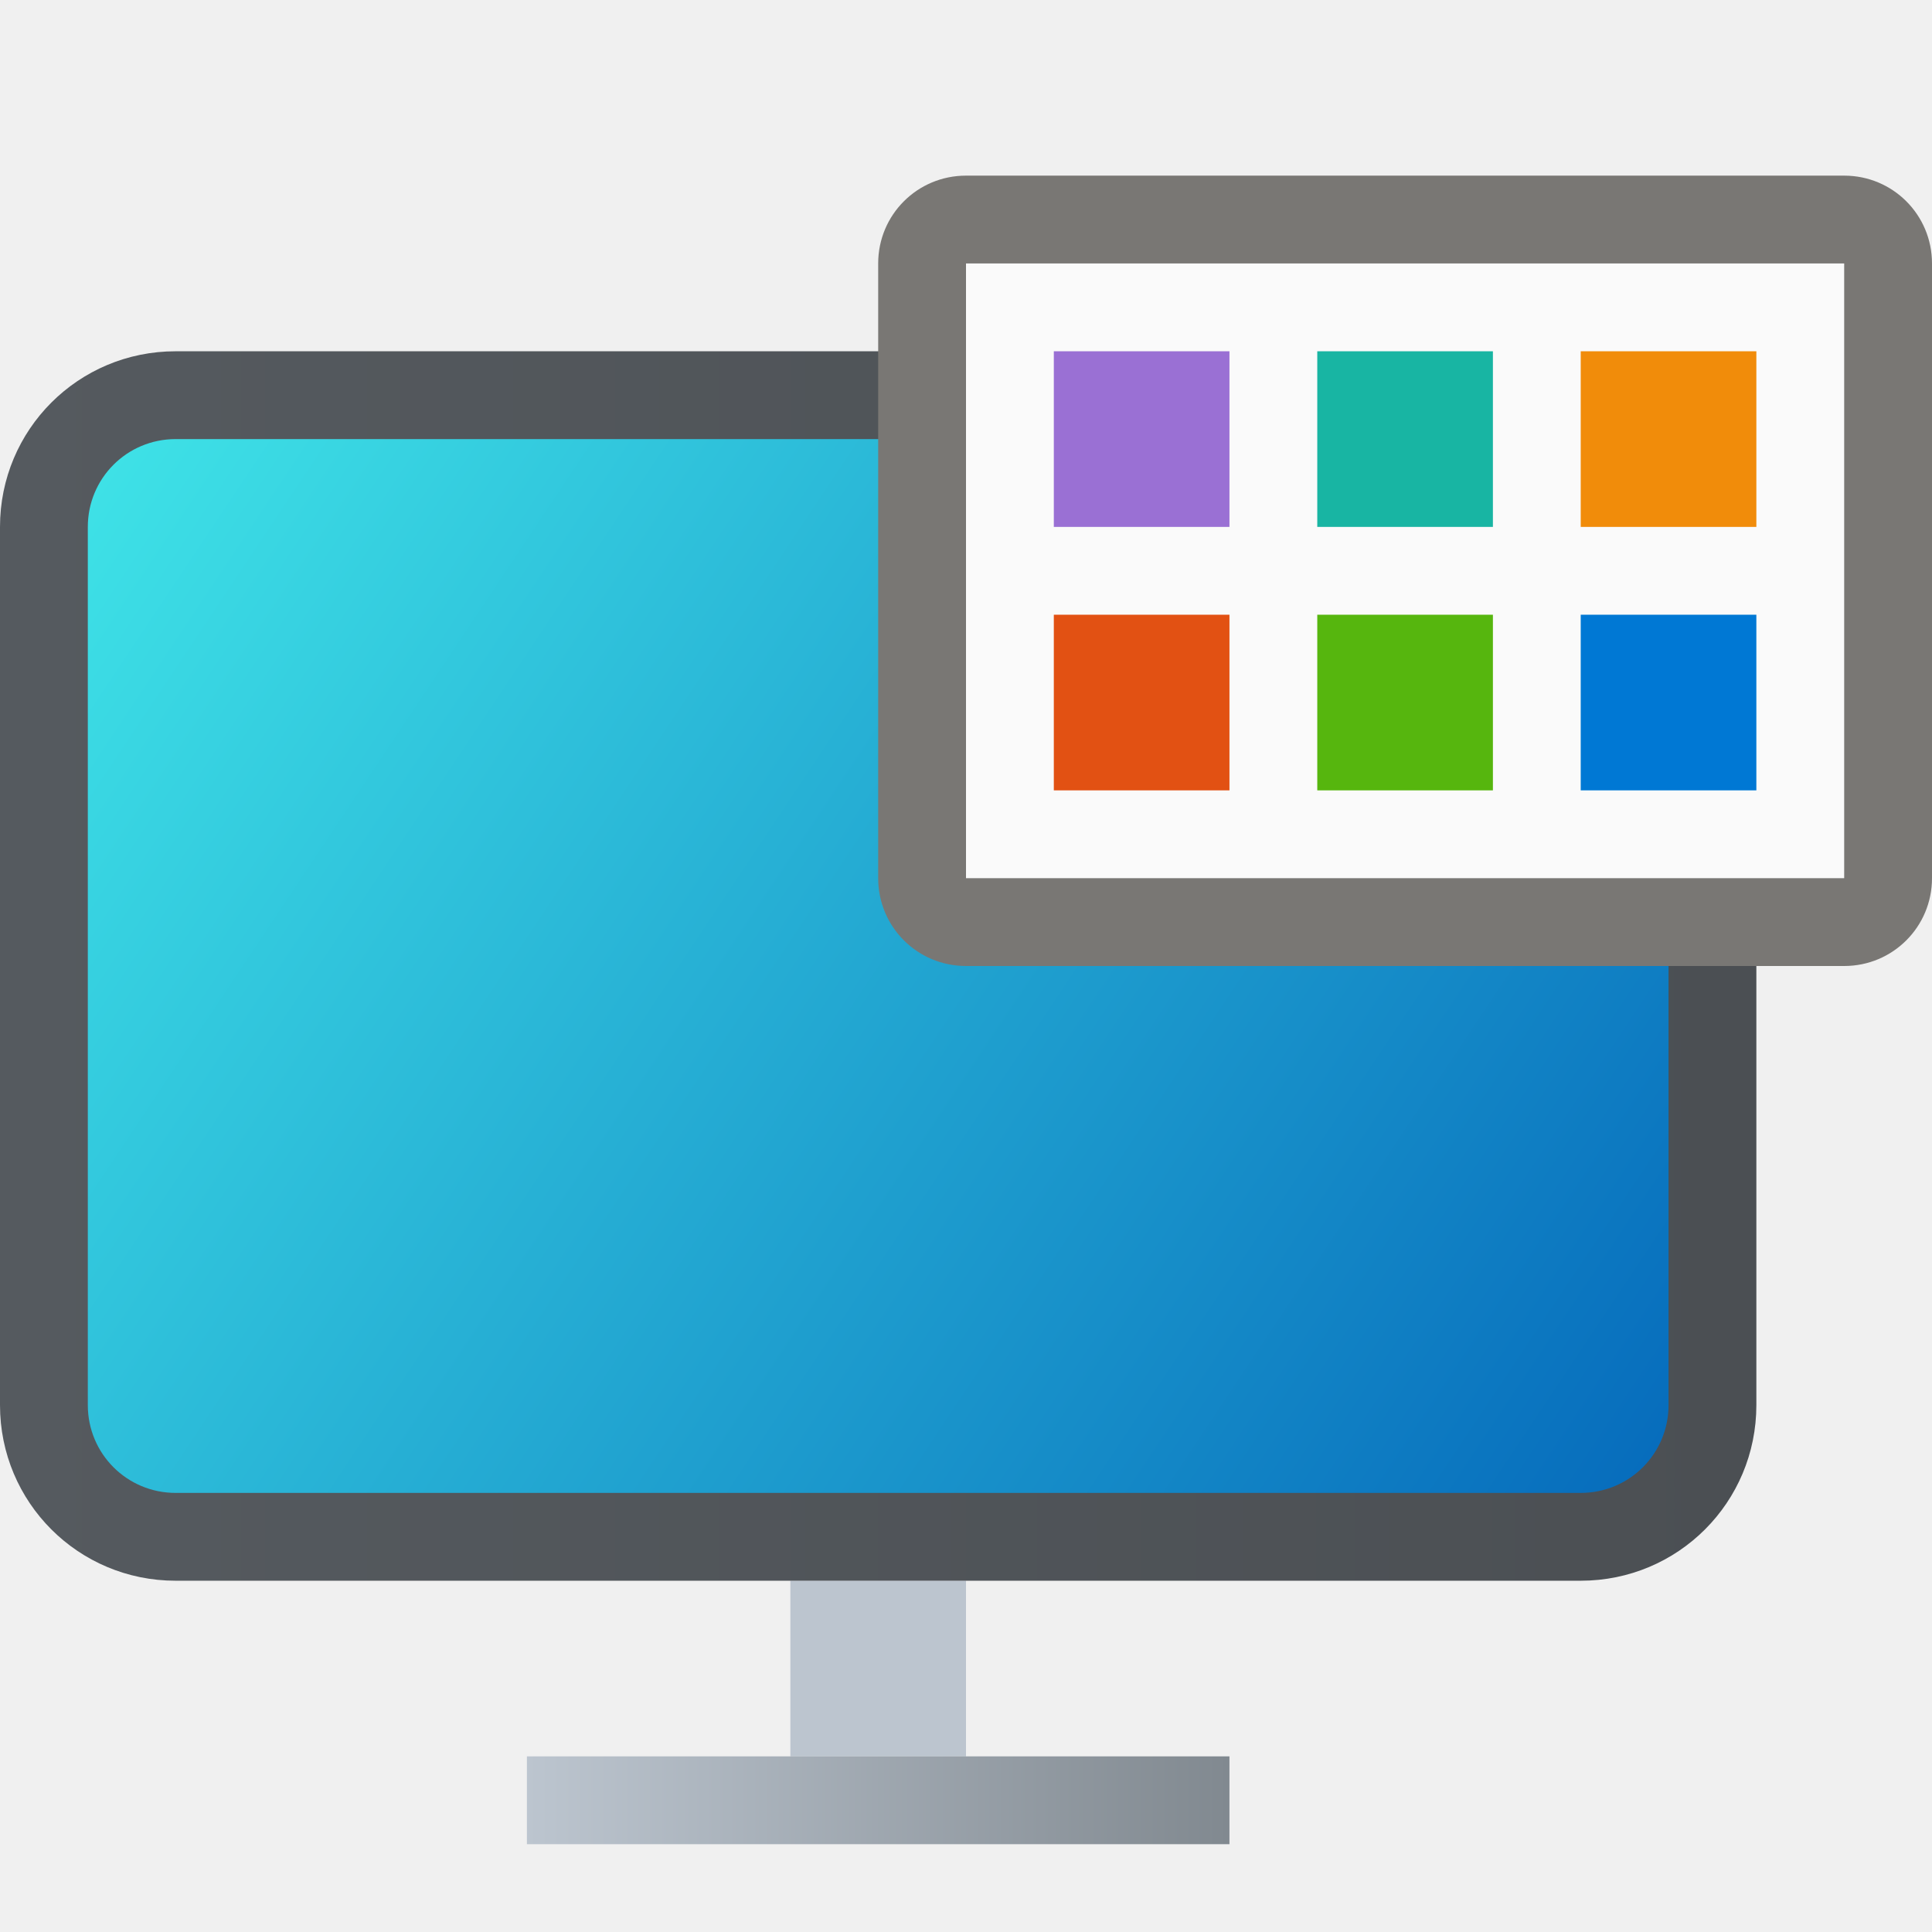
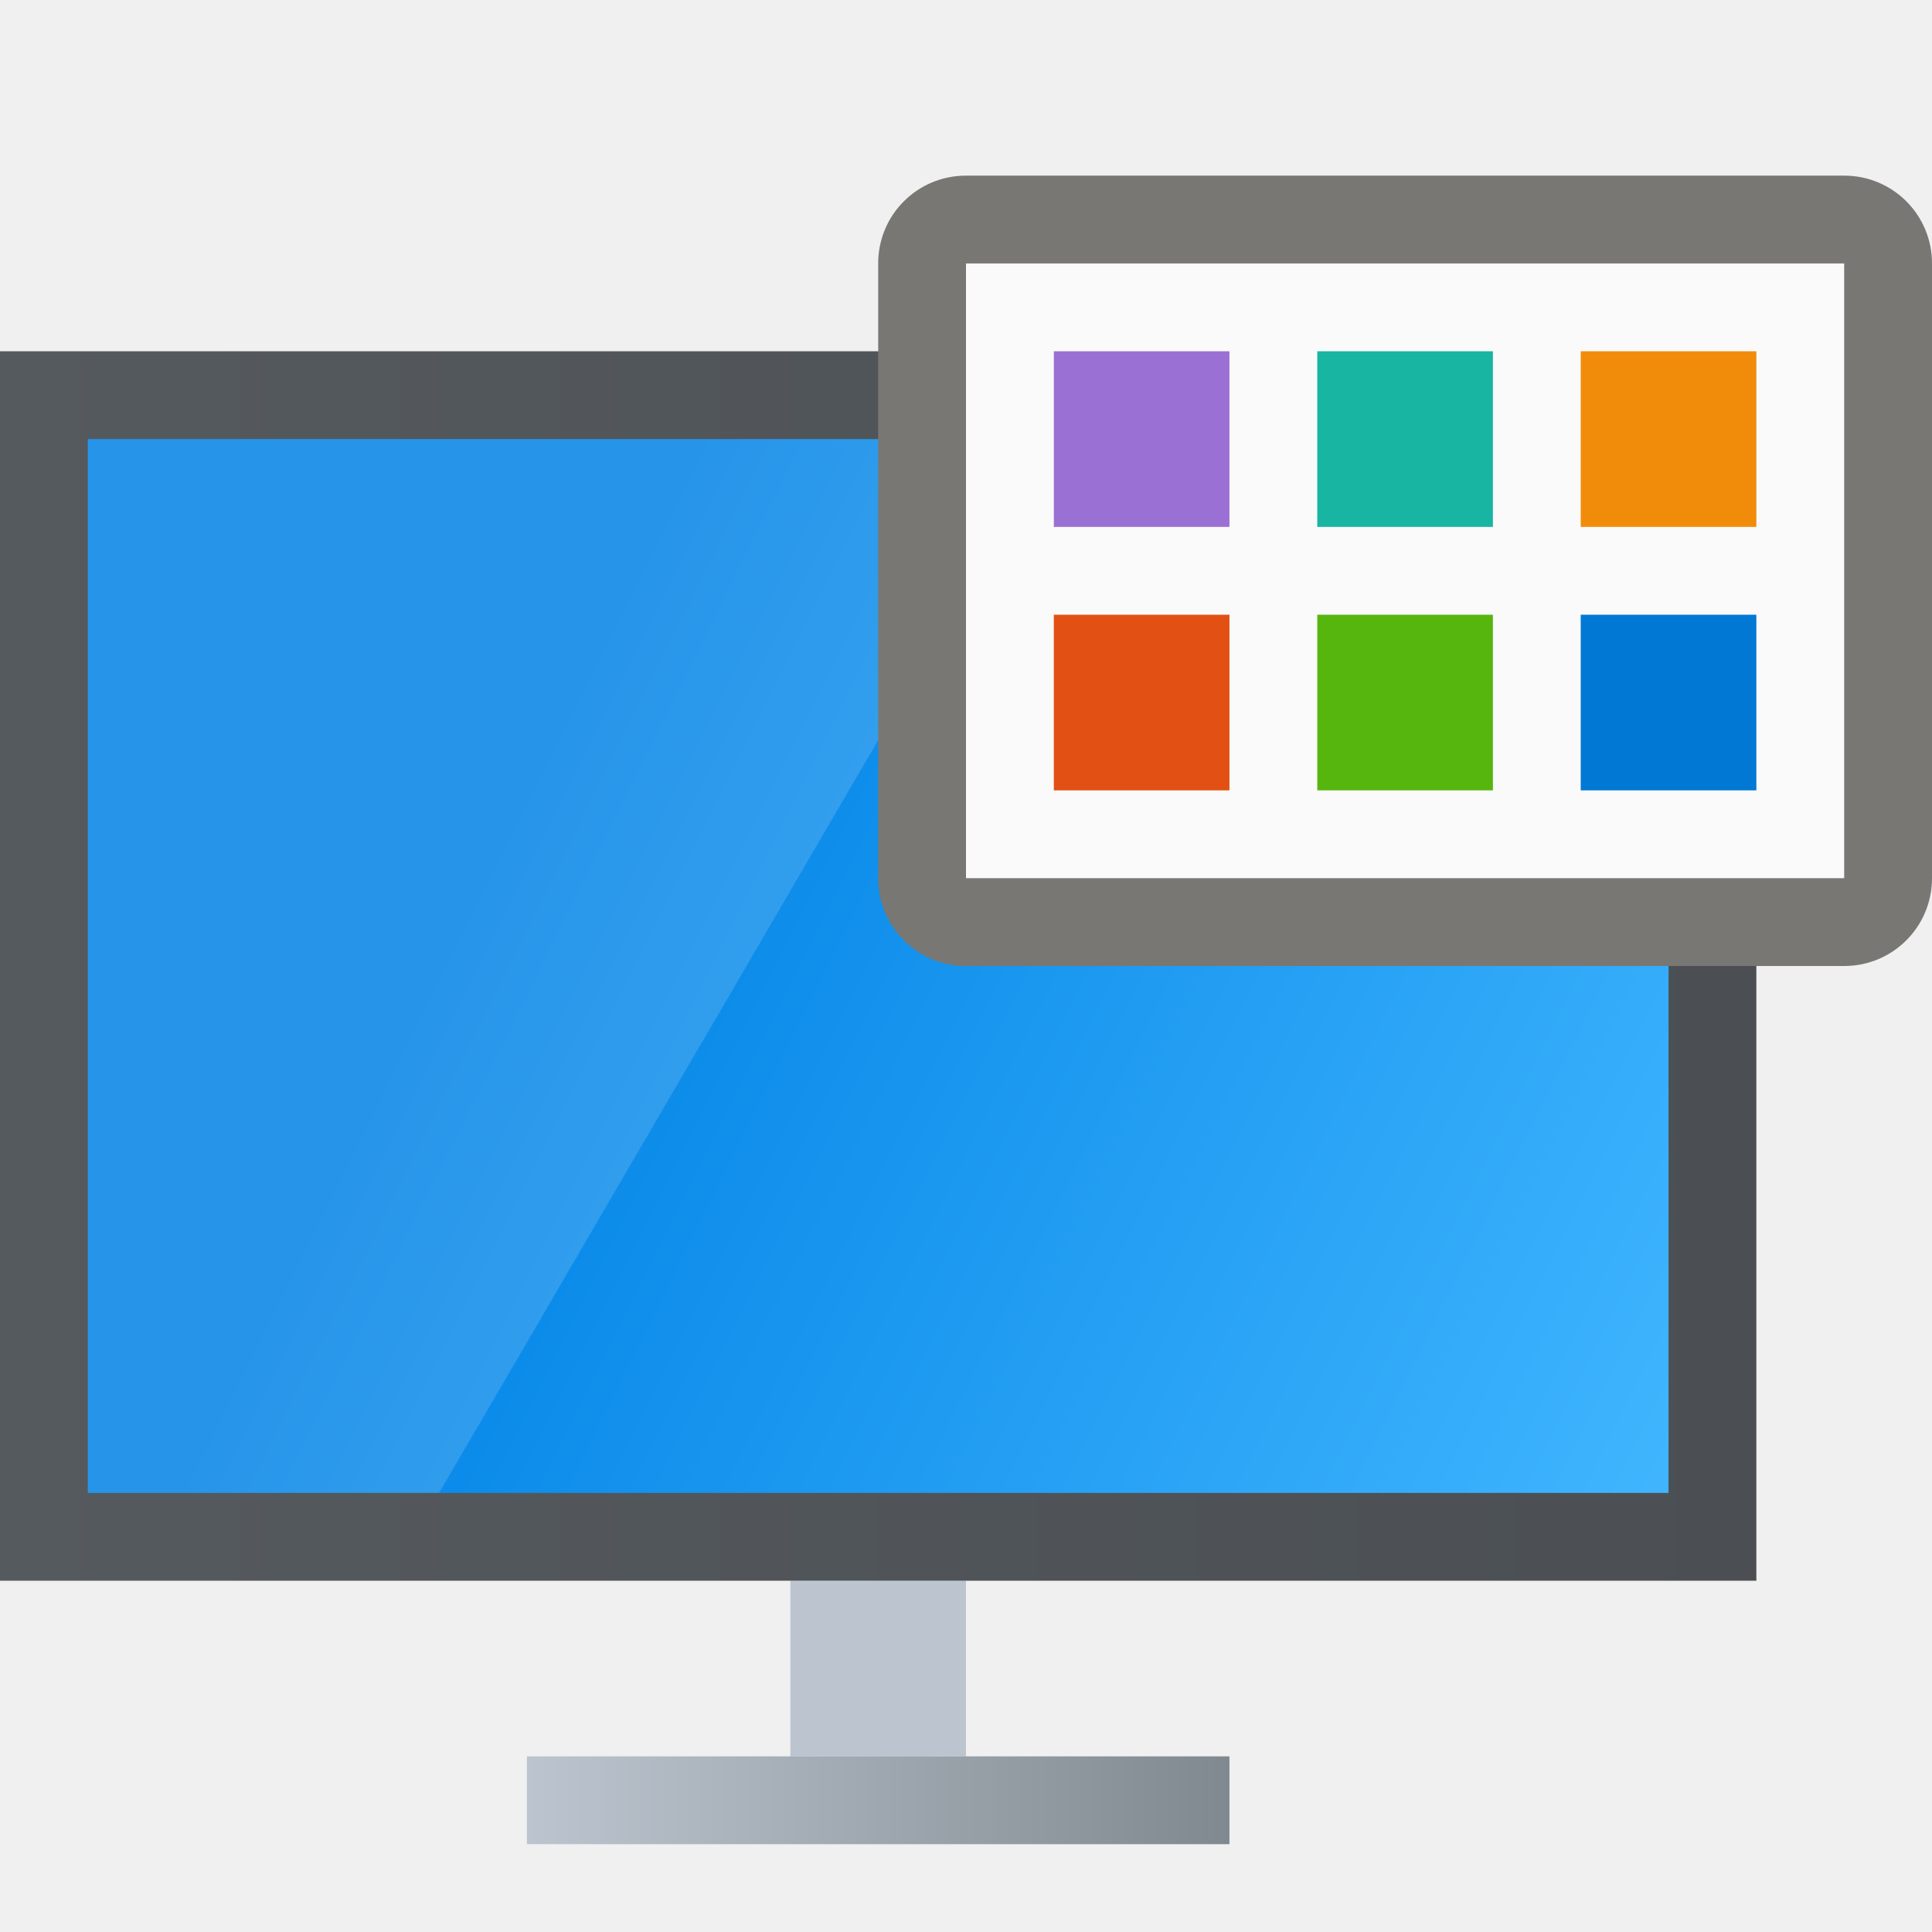
<svg xmlns="http://www.w3.org/2000/svg" xmlns:xlink="http://www.w3.org/1999/xlink" width="22" height="22" viewBox="0 0 22 22" version="1.1" id="svg2112">
  <defs id="defs2109">
    <linearGradient xlink:href="#linearGradient2986" id="linearGradient2988" x1="0.093" y1="13.471" x2="-3.29" y2="13.471" gradientUnits="userSpaceOnUse" gradientTransform="matrix(2.365188,0,0,0.3059441,13.78048,16.87865)" />
    <linearGradient id="linearGradient2986">
      <stop style="stop-color:#818990;stop-opacity:1;" offset="0" id="stop2982" />
      <stop style="stop-color:#bcc5cf;stop-opacity:1" offset="1" id="stop2984" />
    </linearGradient>
-     <linearGradient xlink:href="#linearGradient1116" id="linearGradient1340" x1="0.827" y1="4.085" x2="6.118" y2="4.085" gradientUnits="userSpaceOnUse" gradientTransform="matrix(3.779527,0,0,3.779527,-3.125,-4.4375)" />
+     <linearGradient xlink:href="#linearGradient1116" id="linearGradient1908" x1="4" y1="32" x2="60" y2="32" gradientUnits="userSpaceOnUse" gradientTransform="matrix(0.3571429,0,0,0.3684211,-1.428572,-0.7894733)" />
    <linearGradient id="linearGradient1116">
      <stop style="stop-color:#555a5f;stop-opacity:1;" offset="0" id="stop1112" />
      <stop style="stop-color:#4b4f53;stop-opacity:1" offset="1" id="stop1114" />
    </linearGradient>
-     <linearGradient xlink:href="#linearGradient2301" id="linearGradient1929" x1="0.529" y1="0.794" x2="5.292" y2="3.969" gradientUnits="userSpaceOnUse" gradientTransform="matrix(3.779527,0,0,3.779527,-1,2)" />
-     <linearGradient id="linearGradient2301">
-       <stop style="stop-color:#3fe3e7;stop-opacity:1;" offset="0" id="stop2297" />
-       <stop style="stop-color:#066bbc;stop-opacity:1" offset="1" id="stop2299" />
+     <linearGradient xlink:href="#linearGradient3238" id="linearGradient3240" x1="17.902" y1="29.999" x2="60" y2="51" gradientUnits="userSpaceOnUse" gradientTransform="matrix(0.3333333,0,0,0.3333333,-0.6666671,0.333334)" />
+     <linearGradient id="linearGradient3238">
+       <stop style="stop-color:#0082e5;stop-opacity:1;" offset="0" id="stop3234" />
+       <stop style="stop-color:#42b7ff;stop-opacity:1;" offset="1" id="stop3236" />
    </linearGradient>
  </defs>
  <path id="rect958" style="fill:#bcc5cf;stroke-width:4.082;stroke-linecap:round;stroke-linejoin:round" d="m 9,18 h 2 L 11,20 H 9 Z" />
+   <rect style="fill:url(#linearGradient1908);fill-opacity:1;stroke-width:0.363;stroke-linecap:round" id="rect1537" width="20" height="14" x="0" y="4" />
+   <rect style="fill:url(#linearGradient3240);fill-opacity:1;stroke-width:0.333;stroke-linecap:round" id="rect1910" width="18" height="12" x="1" y="5" />
+   <path d="M 1,5 H 12 L 5,17 H 1 Z" style="color:#000000;opacity:0.15;fill:#ffffff;stroke-width:0.262" id="path3898" />
  <path id="rect2848" style="fill:url(#linearGradient2988);stroke-width:1.125;stroke-linecap:round;stroke-linejoin:round" d="m 6,20 h 8 v 1 H 6 Z" />
-   <path id="rect1538" style="fill:url(#linearGradient1340);stroke-width:0.5;stroke-linejoin:round" d="M 2,4 H 18 c 1.108,0 2,0.892 2,2 V 16 c 0,1.108 -0.892,2 -2,2 H 2 C 0.892,18 0,17.108 0,16 V 6 C 0,4.892 0.892,4 2,4 Z" />
-   <path id="rect1841" style="fill:url(#linearGradient1929);stroke-width:0.5;stroke-linejoin:round" d="M 2,5 H 18 c 0.554,0 1,0.446 1,1 v 10 c 0,0.554 -0.446,1 -1,1 H 2 c -0.554,0 -1,-0.446 -1,-1 V 6 c 0,-0.554 0.446,-1 1,-1 z" />
  <path id="rect45946" style="fill:#797774;stroke-width:0.516;stroke-linecap:round;stroke-linejoin:round" d="M 11,2 H 21 C 21.554,2 22,2.446 22,3 V 10 c 0,0.554 -0.446,1 -1,1 H 11 C 10.446,11 10,10.554 10,10 V 3 C 10,2.446 10.446,2 11,2 Z" />
  <rect style="fill:#fafafa;fill-opacity:1;stroke-width:2.835;stroke-linecap:round;stroke-linejoin:round" id="rect962" width="10" height="7" x="11" y="3" />
  <rect style="fill:#0078d4;fill-opacity:1;stroke-width:0.41;stroke-linecap:round;stroke-linejoin:round" id="rect54151" width="2" height="2" x="18" y="7" />
  <rect style="fill:#f18c0a;fill-opacity:1;stroke-width:0.41;stroke-linecap:round;stroke-linejoin:round" id="rect54153" height="2" x="18" y="4" width="2" />
  <rect style="fill:#18b5a3;fill-opacity:1;stroke-width:0.41;stroke-linecap:round;stroke-linejoin:round" id="rect61747" width="2" height="2" x="15" y="4" />
  <rect style="fill:#56b60e;fill-opacity:1;stroke-width:0.41;stroke-linecap:round;stroke-linejoin:round" id="rect61851" width="2" height="2" x="15" y="7" />
  <rect style="fill:#9a70d4;fill-opacity:1;stroke-width:0.41;stroke-linecap:round;stroke-linejoin:round" id="rect61853" width="2" height="2" x="12" y="4" />
  <rect style="fill:#e25113;fill-opacity:1;stroke-width:0.41;stroke-linecap:round;stroke-linejoin:round" id="rect61855" width="2" height="2" x="12" y="7" />
</svg>
